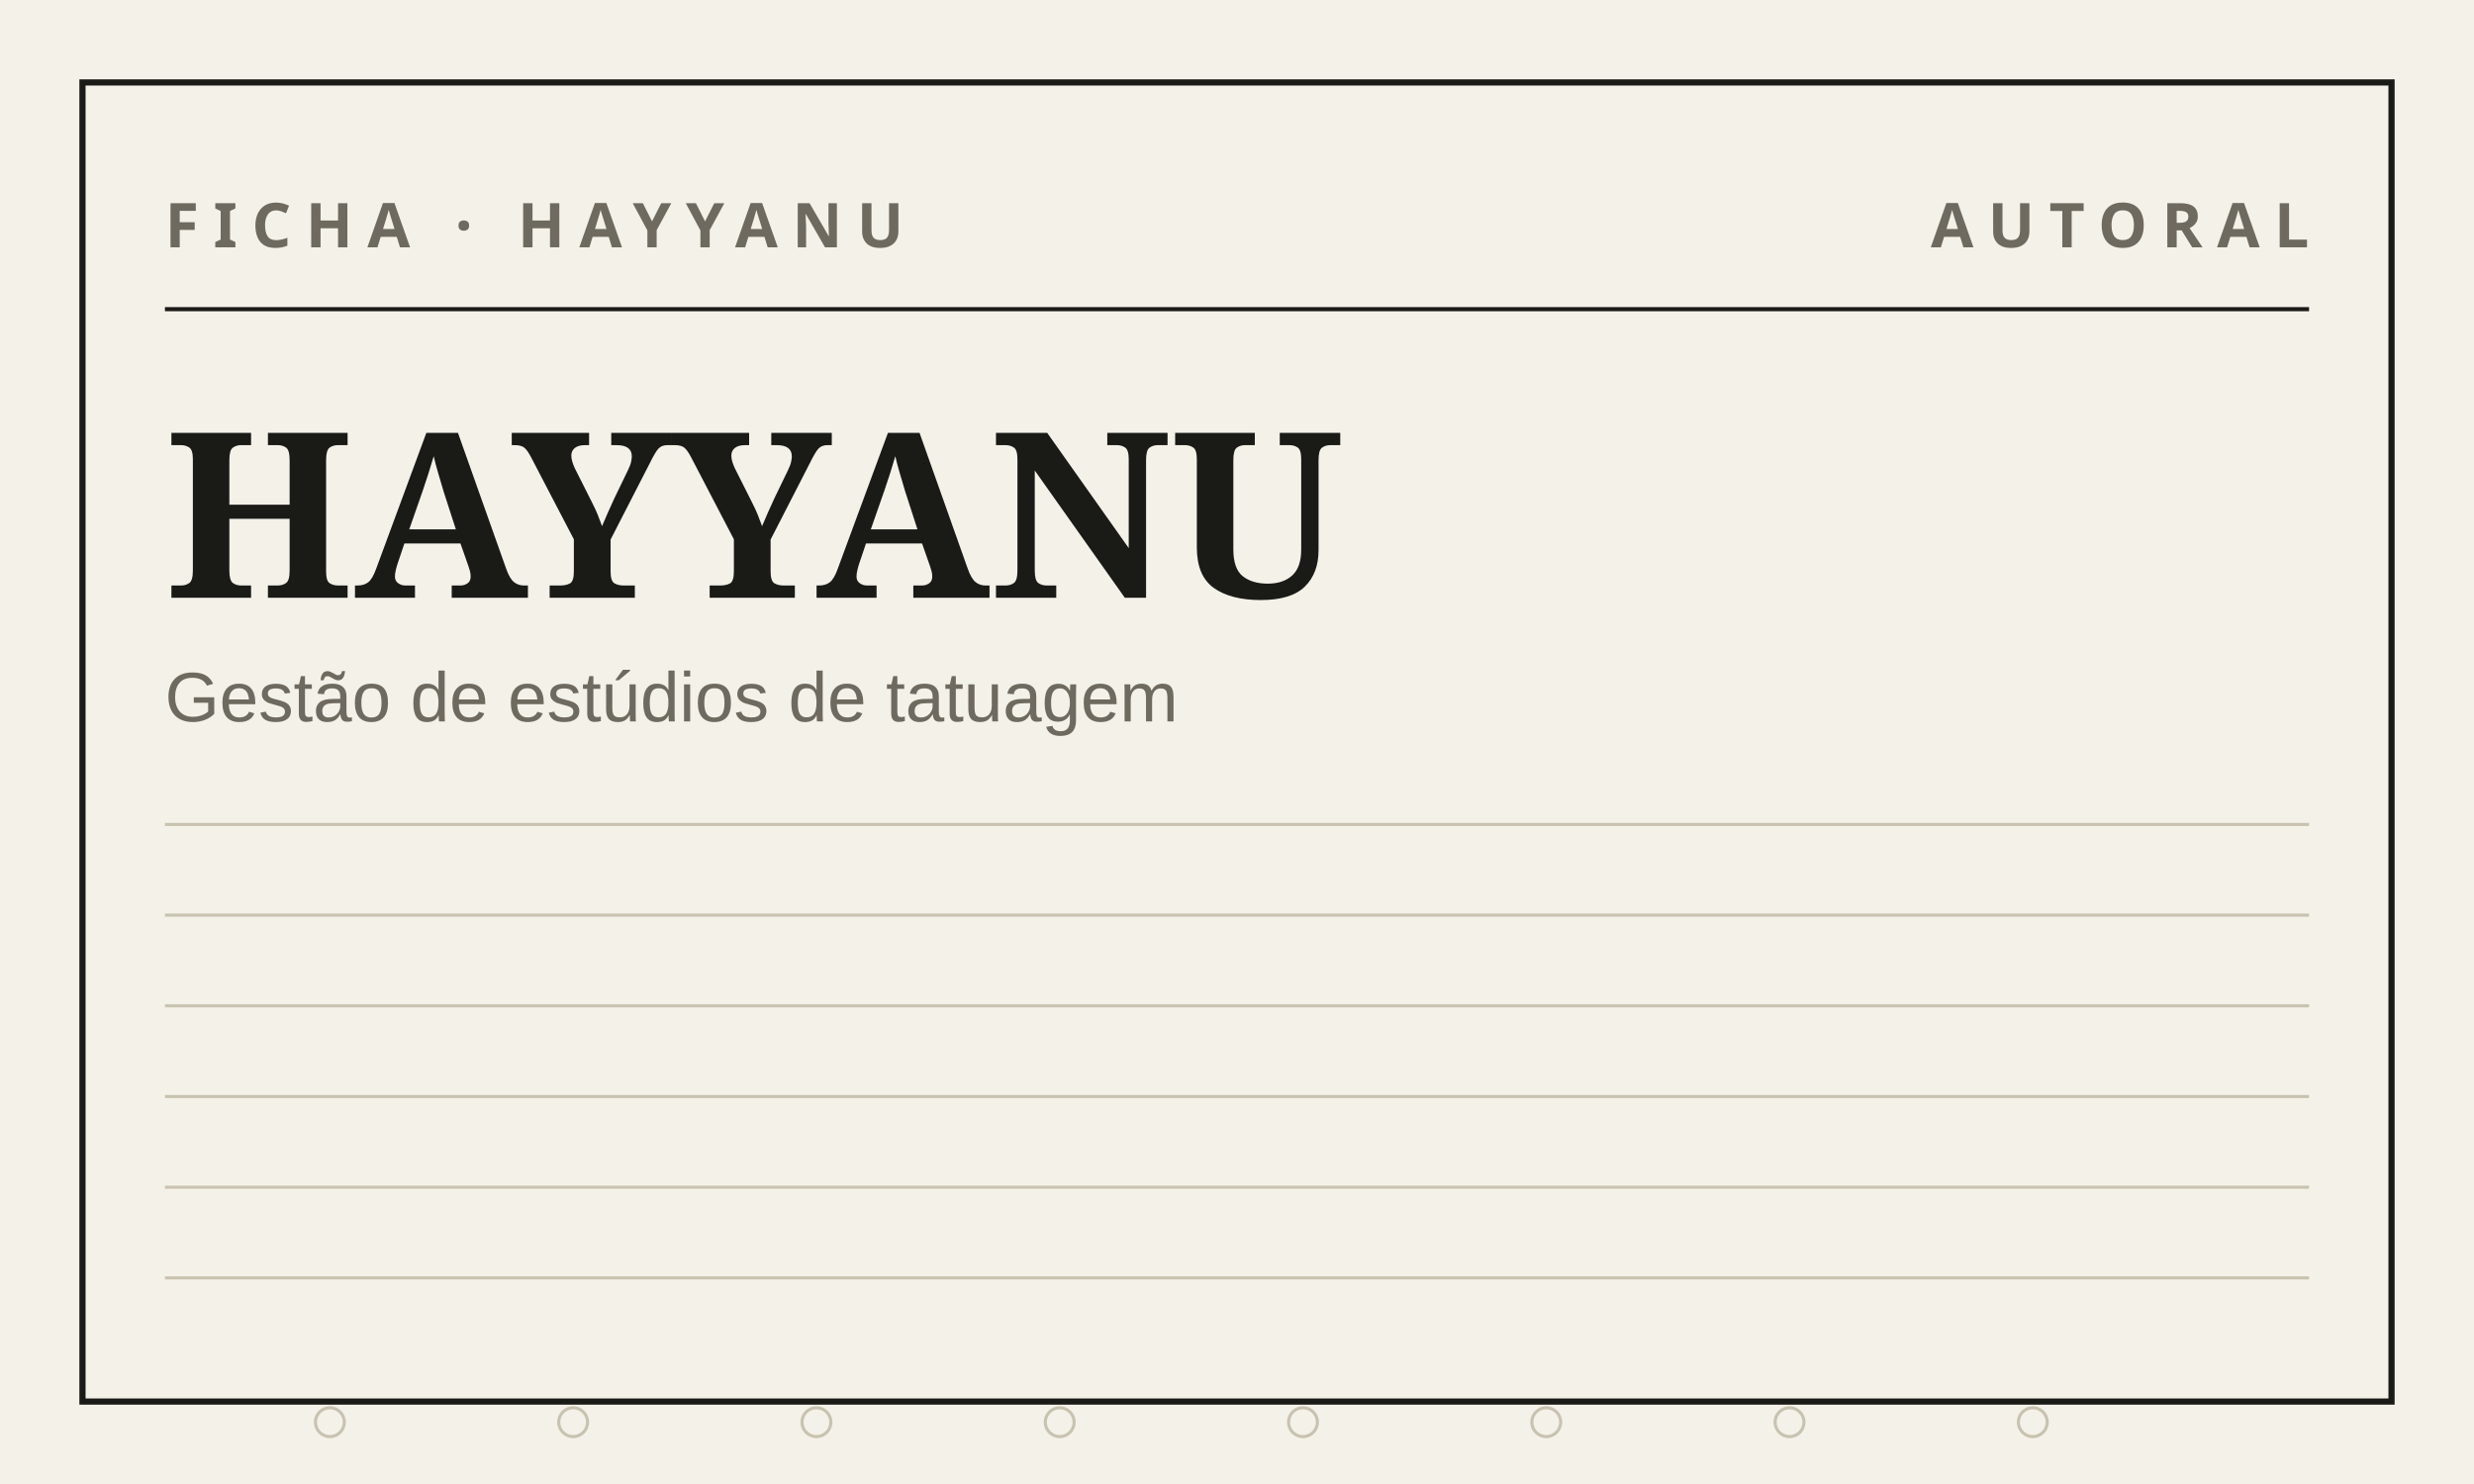
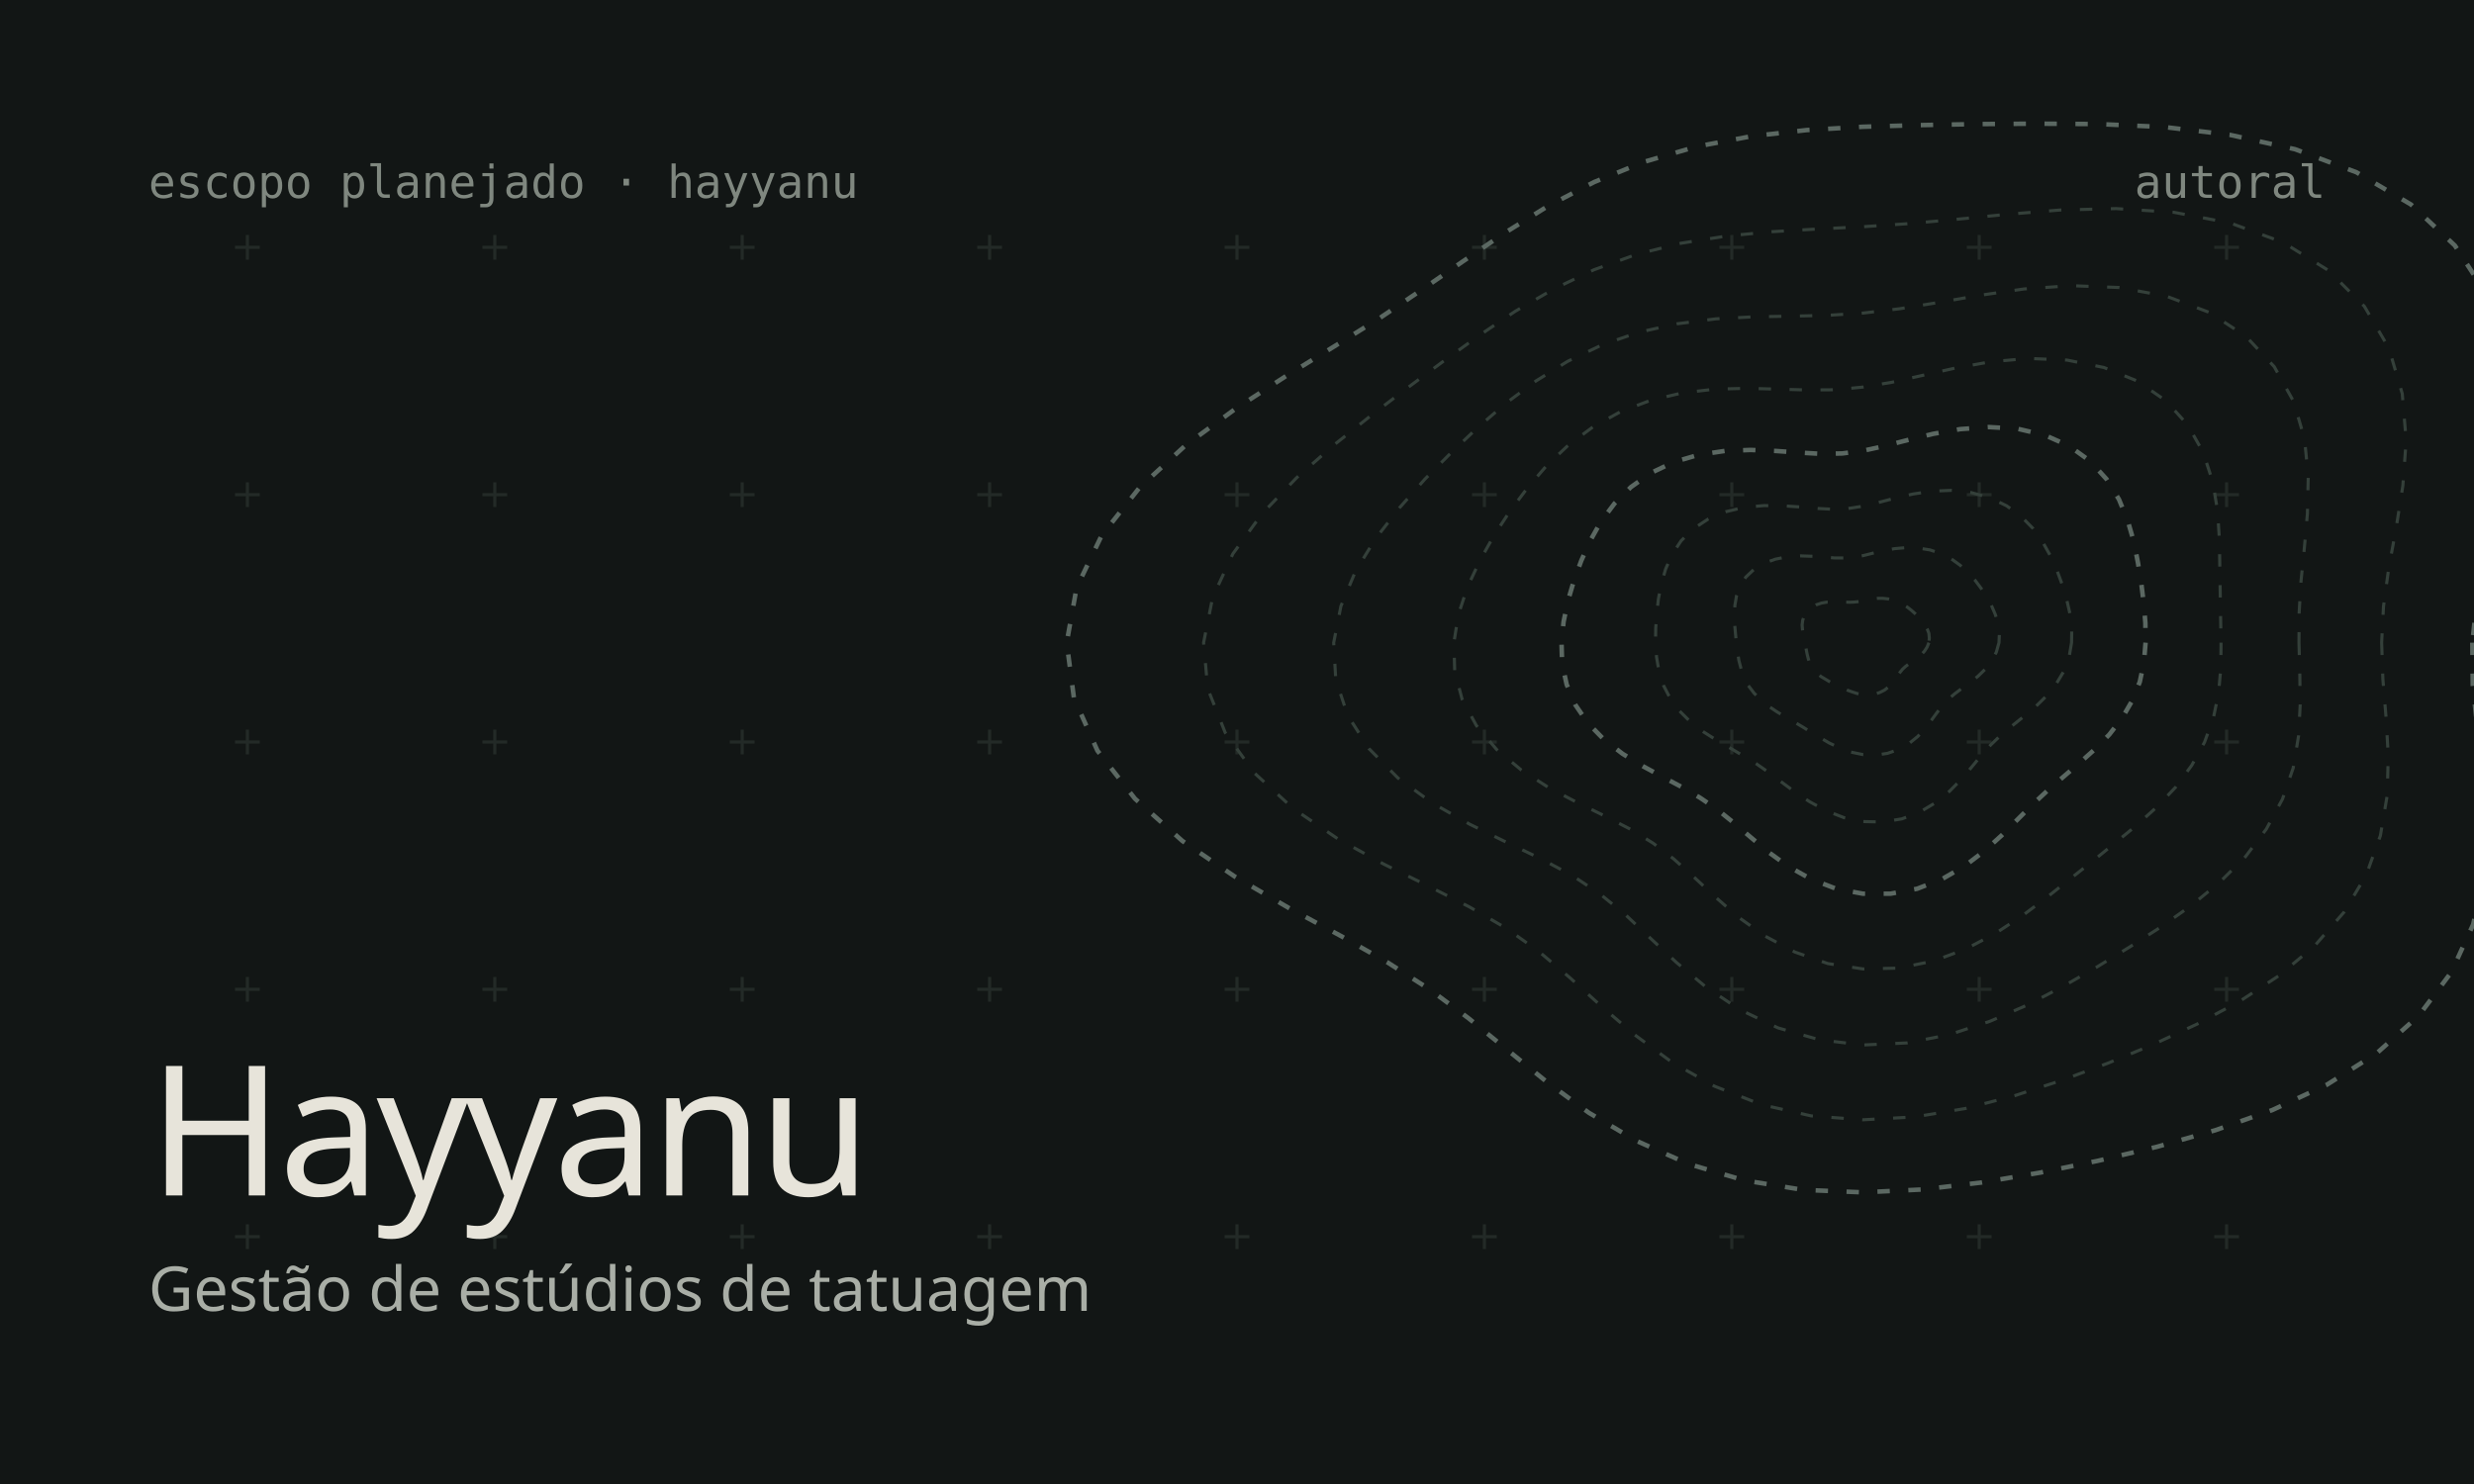
<svg xmlns="http://www.w3.org/2000/svg" viewBox="0 0 1200 720" role="img" aria-labelledby="t-hayyanu d-hayyanu">
-   <style>
-     @media (prefers-color-scheme: dark) {
-       [fill="#f4f1e8"] { fill: #242019; }
-       [fill="#1a1a17"] { fill: #efe9db; }
-       [fill="#6f6a5f"] { fill: #b9b1a0; }
-       [stroke="#1a1a17"] { stroke: #efe9db; }
-       [stroke="#c8c2b0"] { stroke: #41392c; }
-     }
-   </style>
-   <rect width="1200" height="720" fill="#f4f1e8" />
-   <rect x="40" y="40" width="1120" height="640" fill="none" stroke="#1a1a17" stroke-width="3" />
-   <line x1="80" y1="150" x2="1120" y2="150" stroke="#1a1a17" stroke-width="2" />
-   <text x="80" y="120" font-family="Archivo Narrow, Arial Narrow, sans-serif" font-size="30" font-weight="700" letter-spacing="7" fill="#6f6a5f">FICHA · HAYYANU</text>
-   <text x="1120" y="120" text-anchor="end" font-family="Archivo Narrow, Arial Narrow, sans-serif" font-size="30" font-weight="700" letter-spacing="7" fill="#6f6a5f">AUTORAL</text>
-   <text x="80" y="290" font-family="Zilla Slab, Georgia, serif" font-size="112" font-weight="700" fill="#1a1a17">HAYYANU</text>
-   <text x="80" y="350" font-family="Archivo, Arial, sans-serif" font-size="34" fill="#6f6a5f">Gestão de estúdios de tatuagem</text>
-   <line x1="80" y1="400" x2="1120" y2="400" stroke="#c8c2b0" stroke-width="1.5" />
-   <line x1="80" y1="444" x2="1120" y2="444" stroke="#c8c2b0" stroke-width="1.5" />
-   <line x1="80" y1="488" x2="1120" y2="488" stroke="#c8c2b0" stroke-width="1.5" />
-   <line x1="80" y1="532" x2="1120" y2="532" stroke="#c8c2b0" stroke-width="1.5" />
-   <line x1="80" y1="576" x2="1120" y2="576" stroke="#c8c2b0" stroke-width="1.5" />
-   <line x1="80" y1="620" x2="1120" y2="620" stroke="#c8c2b0" stroke-width="1.5" />
-   <circle cx="160" cy="690" r="7" fill="none" stroke="#c8c2b0" stroke-width="1.5" />
-   <circle cx="278" cy="690" r="7" fill="none" stroke="#c8c2b0" stroke-width="1.5" />
-   <circle cx="396" cy="690" r="7" fill="none" stroke="#c8c2b0" stroke-width="1.5" />
-   <circle cx="514" cy="690" r="7" fill="none" stroke="#c8c2b0" stroke-width="1.5" />
-   <circle cx="632" cy="690" r="7" fill="none" stroke="#c8c2b0" stroke-width="1.5" />
-   <circle cx="750" cy="690" r="7" fill="none" stroke="#c8c2b0" stroke-width="1.5" />
-   <circle cx="868" cy="690" r="7" fill="none" stroke="#c8c2b0" stroke-width="1.5" />
-   <circle cx="986" cy="690" r="7" fill="none" stroke="#c8c2b0" stroke-width="1.5" />
+   <rect width="1200" height="720" fill="#121615" />
+   <path d="M114 120h12M120 114v12M114 240h12M120 234v12M114 360h12M120 354v12M114 480h12M120 474v12M114 600h12M120 594v12M234 120h12M240 114v12M234 240h12M240 234v12M234 360h12M240 354v12M234 480h12M240 474v12M234 600h12M240 594v12M354 120h12M360 114v12M354 240h12M360 234v12M354 360h12M360 354v12M354 480h12M360 474v12M354 600h12M360 594v12M474 120h12M480 114v12M474 240h12M480 234v12M474 360h12M480 354v12M474 480h12M480 474v12M474 600h12M480 594v12M594 120h12M600 114v12M594 240h12M600 234v12M594 360h12M600 354v12M594 480h12M600 474v12M594 600h12M600 594v12M714 120h12M720 114v12M714 240h12M720 234v12M714 360h12M720 354v12M714 480h12M720 474v12M714 600h12M720 594v12M834 120h12M840 114v12M834 240h12M840 234v12M834 360h12M840 354v12M834 480h12M840 474v12M834 600h12M840 594v12M954 120h12M960 114v12M954 240h12M960 234v12M954 360h12M960 354v12M954 480h12M960 474v12M954 600h12M960 594v12M1074 120h12M1080 114v12M1074 240h12M1080 234v12M1074 360h12M1080 354v12M1074 480h12M1080 474v12M1074 600h12M1080 594v12" stroke="#232a27" stroke-width="1.5" />
+   <path d="M935.6 311.8L934.7 314.0L933.4 316.0L931.7 317.8L929.7 319.4L927.8 320.8L925.9 322.1L924.2 323.4L922.8 324.7L921.6 326.2L920.4 327.8L919.2 329.6L917.8 331.5L916.1 333.2L914.1 334.8L911.7 336.0L909.1 336.8L906.4 337.1L903.6 337.0L900.9 336.5L898.4 335.7L895.9 334.8L893.7 333.8L891.5 332.7L889.3 331.7L887.2 330.6L885.2 329.4L883.2 328.2L881.5 326.7L879.9 325.1L878.7 323.4L877.7 321.5L877.1 319.6L876.6 317.6L876.2 315.7L875.9 313.8L875.5 311.8L875.1 309.8L874.6 307.7L874.3 305.5L874.1 303.2L874.4 300.9L875.2 298.7L876.5 296.6L878.4 294.9L880.8 293.5L883.5 292.6L886.4 292.1L889.3 292.0L892.1 292.0L894.7 292.1L897.1 292.2L899.3 292.1L901.5 291.9L903.6 291.5L905.9 291.0L908.3 290.6L910.8 290.3L913.4 290.3L916.0 290.6L918.5 291.2L920.9 292.1L923.1 293.3L925.2 294.6L927.1 296.1L928.9 297.7L930.6 299.4L932.2 301.2L933.6 303.1L934.8 305.2L935.6 307.3L935.8 309.6ZM969.6 311.8L968.3 316.4L966.1 320.6L963.0 324.6L959.4 328.1L955.5 331.2L951.6 334.0L948.0 336.7L944.8 339.5L942.0 342.5L939.4 345.9L936.7 349.6L933.7 353.5L930.2 357.3L925.9 360.8L921.0 363.6L915.5 365.5L909.6 366.4L903.6 366.1L897.8 364.9L892.4 362.9L887.3 360.5L882.7 357.8L878.4 355.2L874.2 352.6L870.1 350.2L865.9 347.8L861.8 345.3L857.8 342.6L854.1 339.6L850.8 336.3L848.0 332.6L845.9 328.6L844.5 324.5L843.4 320.3L842.8 316.1L842.2 311.8L841.8 307.5L841.4 303.1L841.3 298.5L841.5 293.7L842.3 289.0L844.1 284.3L846.8 280.0L850.7 276.3L855.5 273.3L861.1 271.3L867.1 270.1L873.3 269.7L879.2 269.9L884.8 270.3L889.9 270.7L894.6 270.7L899.1 270.4L903.6 269.6L908.4 268.4L913.5 267.2L918.9 266.2L924.6 265.7L930.4 265.9L936.1 266.8L941.5 268.6L946.4 271.1L950.7 274.2L954.5 277.7L957.9 281.4L960.9 285.4L963.5 289.5L965.9 293.7L967.8 298.1L969.2 302.6L969.8 307.2ZM1004.8 311.8L1003.6 318.8L1001.1 325.6L997.3 331.9L992.6 337.7L987.2 343.0L981.4 347.8L975.8 352.3L970.5 356.7L965.6 361.4L961.0 366.5L956.4 372.1L951.4 378.0L945.6 383.9L938.9 389.4L931.2 394.0L922.5 397.3L913.2 398.8L903.6 398.6L894.4 396.7L885.7 393.3L877.8 389.0L870.7 384.3L864.2 379.5L858.1 374.9L852.1 370.7L845.9 366.9L839.5 363.1L832.9 359.3L826.3 355.1L820.1 350.4L814.7 345.0L810.2 339.0L806.9 332.6L804.7 325.8L803.5 318.8L803.0 311.8L803.1 304.8L803.6 297.7L804.4 290.6L805.8 283.3L807.9 276.1L811.0 269.1L815.4 262.4L821.3 256.6L828.6 251.8L837.0 248.3L846.1 246.1L855.6 245.3L864.9 245.4L873.7 246.0L881.8 246.7L889.4 247.1L896.5 246.7L903.6 245.6L911.1 243.8L919.1 241.7L927.8 239.7L937.1 238.3L946.7 237.9L956.2 239.0L965.2 241.5L973.3 245.4L980.3 250.5L986.1 256.4L990.8 263.0L994.6 269.8L997.7 276.7L1000.3 283.7L1002.4 290.7L1004.0 297.7L1004.9 304.7ZM1077.3 311.8L1077.2 324.0L1076.1 336.2L1073.6 348.3L1069.3 360.1L1063.1 371.3L1055.3 381.9L1046.1 391.6L1036.0 400.7L1025.5 409.3L1014.9 417.9L1004.0 426.5L992.8 435.4L980.9 444.3L967.8 452.9L953.4 460.5L937.7 466.3L920.9 469.7L903.6 470.1L886.6 467.5L870.6 461.9L856.0 454.1L843.1 444.9L831.8 435.0L821.6 425.5L811.8 416.7L801.7 409.0L790.6 402.2L778.4 395.9L765.1 389.4L751.3 382.2L737.9 373.6L725.9 363.6L716.1 352.0L709.2 339.3L705.6 325.7L705.2 311.8L707.4 298.1L711.8 284.8L717.8 272.0L724.7 259.7L732.4 248.0L740.9 236.7L750.2 225.9L760.8 215.9L772.7 207.1L786.1 199.7L800.7 194.2L816.1 190.6L831.9 188.8L847.5 188.4L862.4 188.8L876.6 189.2L890.2 189.1L903.6 187.8L917.5 185.5L932.2 182.2L948.3 178.6L965.7 175.5L984.0 173.9L1002.6 174.7L1020.5 178.3L1036.8 184.9L1050.5 194.4L1061.1 206.1L1068.6 219.4L1073.2 233.5L1075.6 247.7L1076.5 261.5L1076.7 274.7L1076.9 287.4L1077.1 299.7ZM1115.1 311.8L1115.5 326.7L1115.7 341.8L1114.9 357.1L1112.3 372.6L1107.1 387.7L1099.3 402.2L1089.1 415.7L1076.7 428.0L1062.9 439.3L1048.2 449.7L1032.9 459.5L1017.2 469.1L1000.8 478.5L983.6 487.5L965.2 495.5L945.5 502.0L924.9 506.0L903.6 507.0L882.6 504.5L862.4 498.7L844.0 489.9L827.6 479.0L813.2 467.0L800.3 455.0L788.3 443.7L775.9 433.6L762.5 424.7L747.5 416.7L730.8 408.7L712.9 399.9L694.9 389.7L678.1 377.5L664.0 363.2L653.7 347.1L647.9 329.7L646.9 311.8L650.4 294.1L657.5 277.1L667.3 261.2L678.8 246.4L691.1 232.5L703.9 219.6L716.9 207.3L730.5 195.6L744.9 184.9L760.4 175.3L777.1 167.3L794.9 161.2L813.4 157.1L832.2 154.7L850.7 153.7L868.7 153.4L886.3 153.0L903.6 151.9L921.4 149.8L940.0 146.8L960.1 143.3L981.7 140.2L1004.6 138.6L1028.0 139.5L1050.8 143.7L1071.7 151.6L1089.4 163.2L1103.1 177.9L1112.5 194.8L1117.8 212.9L1119.6 231.3L1119.2 249.1L1117.7 266.0L1116.1 281.9L1115.2 297.0ZM1155.2 311.8L1155.8 329.5L1157.3 347.6L1158.4 366.4L1157.9 385.9L1154.6 405.4L1147.7 424.6L1137.0 442.5L1122.7 458.9L1105.5 473.3L1086.2 485.9L1065.6 496.9L1044.3 506.8L1022.5 515.8L1000.2 524.1L977.2 531.6L953.4 537.8L928.8 541.9L903.6 543.3L878.5 541.4L854.3 535.9L831.6 527.0L811.0 515.4L792.8 502.0L776.5 488.0L761.4 474.3L746.5 461.7L730.5 450.3L712.7 440.0L692.8 429.9L671.1 419.2L648.8 406.9L627.3 392.3L608.5 375.1L594.3 355.5L585.8 334.1L583.8 311.8L588.2 289.8L598.0 268.7L612.1 249.3L628.9 231.8L646.9 216.0L665.0 201.6L682.8 188.1L700.2 175.2L717.4 162.8L735.0 151.0L753.5 140.3L773.1 130.9L793.8 123.4L815.4 118.0L837.5 114.5L859.7 112.4L881.7 111.1L903.6 110.0L925.9 108.5L948.9 106.4L973.3 104.0L999.1 101.9L1026.4 101.2L1054.4 103.0L1081.8 108.2L1107.4 117.6L1129.4 131.2L1146.8 148.6L1158.7 168.9L1165.2 191.0L1167.1 213.6L1165.5 235.6L1162.2 256.4L1158.6 275.9L1156.1 294.2Z" fill="none" stroke="#34403a" stroke-width="1.5" stroke-linejoin="round" stroke-dasharray="6 9" />
+   <path d="M1040.7 311.8L1039.9 321.4L1037.9 330.8L1034.3 339.8L1029.3 348.4L1023.1 356.4L1015.9 363.7L1008.3 370.5L1000.7 377.0L993.2 383.5L985.9 390.3L978.7 397.5L971.0 405.2L962.5 412.9L952.9 420.2L942.0 426.5L929.9 431.2L917.0 433.6L903.6 433.6L890.6 431.2L878.4 426.5L867.3 420.3L857.5 413.2L848.8 405.9L840.7 399.0L832.9 392.7L824.7 387.1L816.0 382.0L806.6 377.0L796.8 371.7L787.0 365.7L777.9 358.7L770.1 350.7L764.0 341.8L759.9 332.1L757.7 322.0L757.4 311.8L758.4 301.7L760.5 291.6L763.4 281.8L767.0 272.0L771.3 262.4L776.5 253.1L783.1 244.3L791.1 236.3L800.7 229.5L811.8 224.2L823.8 220.7L836.5 218.8L849.1 218.3L861.3 218.8L872.8 219.6L883.4 220.2L893.6 220.0L903.6 218.7L914.1 216.4L925.3 213.5L937.6 210.5L950.8 208.2L964.6 207.2L978.5 208.0L991.8 211.1L1003.7 216.4L1013.8 223.7L1021.8 232.5L1027.8 242.3L1032.0 252.5L1035.0 262.8L1037.0 273.0L1038.6 282.9L1039.8 292.6L1040.6 302.2ZM1199.2 311.8L1199.4 332.5L1201.7 353.9L1204.5 376.3L1206.2 399.9L1205.0 424.3L1199.6 448.5L1189.0 471.7L1173.2 492.8L1152.7 511.1L1128.6 526.3L1102.1 538.6L1074.4 548.4L1046.2 556.4L1018.0 563.1L989.7 568.9L961.3 573.7L932.6 577.1L903.6 578.5L874.6 577.3L846.1 572.7L818.9 564.7L793.7 553.5L770.7 539.9L750.0 524.7L730.9 509.2L712.4 494.1L693.4 480.0L672.8 466.8L650.0 453.9L625.1 440.5L599.1 425.4L573.5 408.0L550.5 387.5L532.3 364.2L520.9 338.6L517.4 311.8L522.2 285.1L534.4 259.7L552.7 236.6L575.0 216.1L599.3 198.3L623.7 182.5L647.1 168.1L669.1 154.4L689.6 140.6L709.6 126.8L729.7 113.1L750.8 100.0L773.3 88.3L797.5 78.5L823.0 71.1L849.5 66.1L876.4 63.1L903.6 61.5L931.1 60.7L959.1 60.2L988.0 60.0L1018.1 60.2L1049.5 61.6L1081.5 65.4L1113.2 72.4L1143.0 83.6L1169.4 99.2L1190.7 119.1L1205.9 142.5L1214.7 168.2L1217.5 194.7L1215.7 221.0L1211.1 245.9L1205.7 269.2L1201.4 291.0Z" fill="none" stroke="#5b6862" stroke-width="2.2" stroke-linejoin="round" stroke-dasharray="6 9" />
+   <text x="72" y="96" font-family="Martian Mono, ui-monospace, monospace" font-size="22" fill="#7f877f">escopo planejado · hayyanu</text>
+   <text x="1128" y="96" text-anchor="end" font-family="Martian Mono, ui-monospace, monospace" font-size="22" fill="#7f877f">autoral</text>
+   <text x="72" y="580" font-family="Geologica, Segoe UI, system-ui, sans-serif" font-size="88" font-weight="300" letter-spacing="-2" fill="#e7e4da">Hayyanu</text>
+   <text x="72" y="636" font-family="Geologica, Segoe UI, system-ui, sans-serif" font-size="30" font-weight="300" fill="#a9aea6">Gestão de estúdios de tatuagem</text>
</svg>
